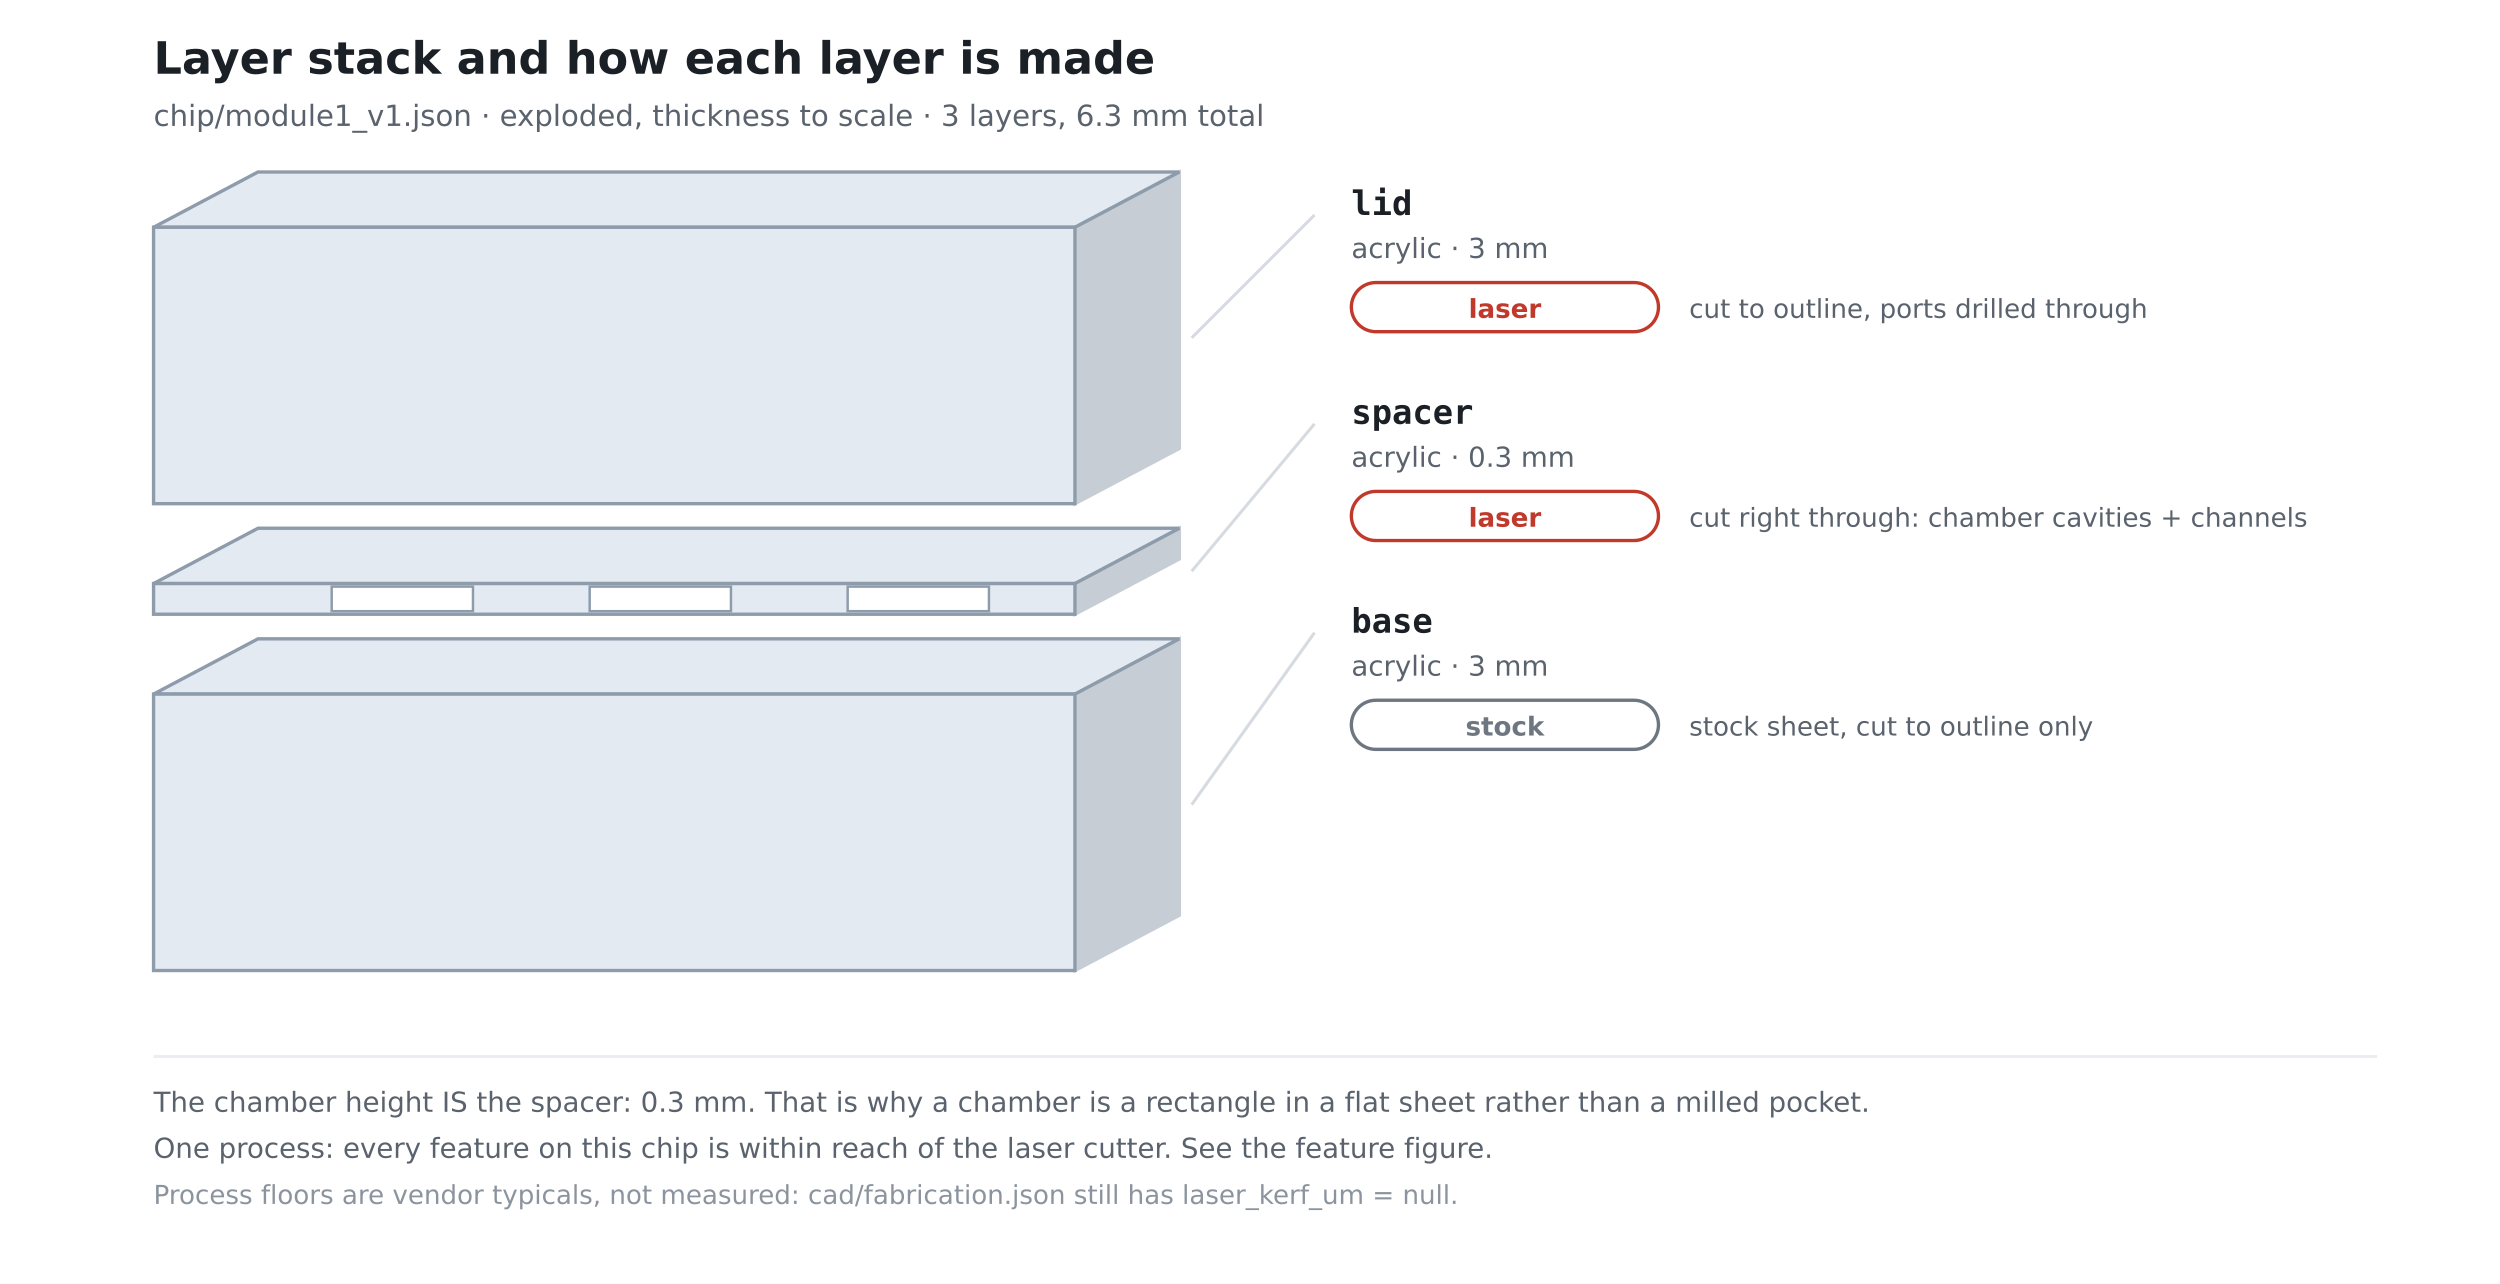
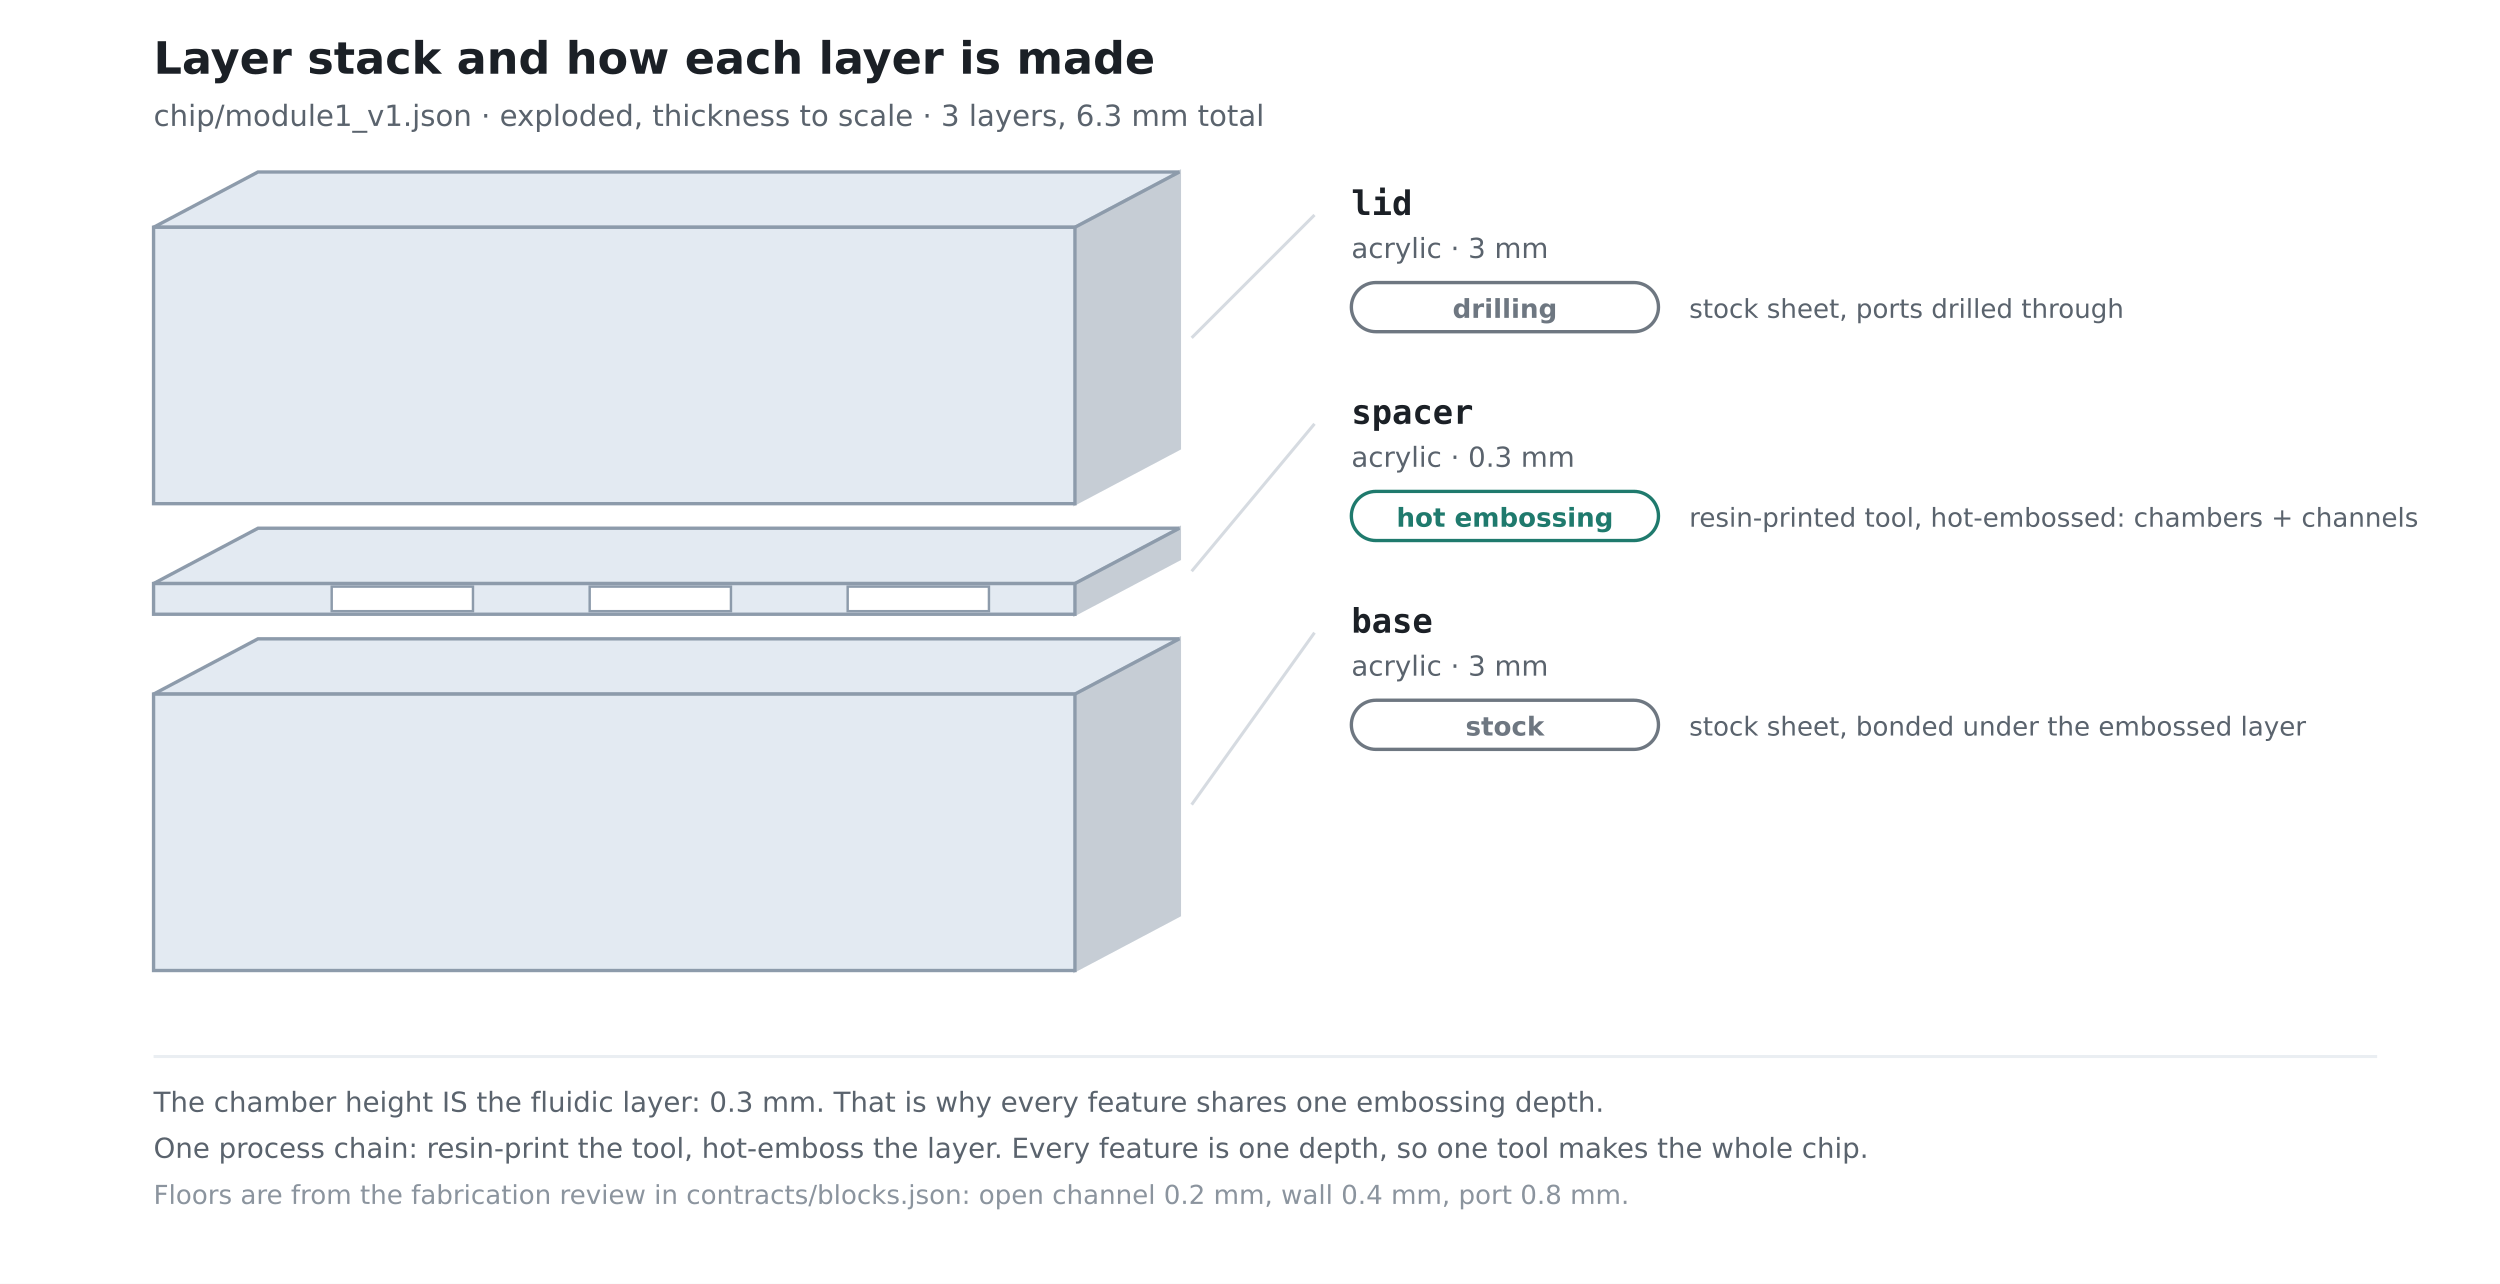
<svg xmlns="http://www.w3.org/2000/svg" width="814" height="418" viewBox="0 0 814 418" role="img" aria-label="module1_v1: layer stack and fabrication route">
  <rect width="814" height="418" fill="#ffffff" />
  <text x="50" y="24" font-family="DejaVu Sans, Helvetica, Arial, sans-serif" font-size="14.5" fill="#1b2026" text-anchor="start" font-weight="bold">Layer stack and how each layer is made</text>
  <text x="50" y="41" font-family="DejaVu Sans, Helvetica, Arial, sans-serif" font-size="9.5" fill="#5a636d" text-anchor="start">chip/module1_v1.json   ·   exploded, thickness to scale   ·   3 layers, 6.3 mm total</text>
  <line x1="388" y1="110" x2="428" y2="70" stroke="#d6dbe1" stroke-width="1" />
  <polygon points="50,74 84,56 384,56 350,74" fill="#e3eaf2" stroke="#8d9bab" stroke-width="1.1" />
  <polygon points="350,74 384,56 384,146 350,164" fill="#8d9bab" stroke="#8d9bab" stroke-width="1.1" opacity="0.5" />
  <rect x="50" y="74" width="300" height="90" fill="#e3eaf2" stroke="#8d9bab" stroke-width="1.1" />
  <text x="440" y="70" font-family="ui-monospace, SFMono-Regular, Menlo, monospace" font-size="11" fill="#1b2026" text-anchor="start" font-weight="bold">lid</text>
  <text x="440" y="84" font-family="DejaVu Sans, Helvetica, Arial, sans-serif" font-size="9" fill="#5a636d" text-anchor="start">acrylic   ·   3 mm</text>
-   <rect x="440" y="92" width="100" height="16" fill="#ffffff" stroke="#c0392b" stroke-width="1.1" rx="8" />
-   <text x="490" y="103.5" font-family="DejaVu Sans, Helvetica, Arial, sans-serif" font-size="8.5" fill="#c0392b" text-anchor="middle" font-weight="bold">laser</text>
-   <text x="550" y="103.5" font-family="DejaVu Sans, Helvetica, Arial, sans-serif" font-size="8.5" fill="#5a636d" text-anchor="start">cut to outline, ports drilled through</text>
+   <rect x="440" y="92" width="100" height="16" fill="#ffffff" stroke="#6e7781" stroke-width="1.1" rx="8" />
+   <text x="490" y="103.5" font-family="DejaVu Sans, Helvetica, Arial, sans-serif" font-size="8.5" fill="#6e7781" text-anchor="middle" font-weight="bold">drilling</text>
+   <text x="550" y="103.5" font-family="DejaVu Sans, Helvetica, Arial, sans-serif" font-size="8.5" fill="#5a636d" text-anchor="start">stock sheet, ports drilled through</text>
  <line x1="388" y1="186" x2="428" y2="138" stroke="#d6dbe1" stroke-width="1" />
  <polygon points="50,190 84,172 384,172 350,190" fill="#e3eaf2" stroke="#8d9bab" stroke-width="1.1" />
  <polygon points="350,190 384,172 384,182 350,200" fill="#8d9bab" stroke="#8d9bab" stroke-width="1.1" opacity="0.5" />
  <rect x="50" y="190" width="300" height="10" fill="#e3eaf2" stroke="#8d9bab" stroke-width="1.1" />
  <rect x="108" y="191" width="46" height="8" fill="#ffffff" stroke="#8d9bab" stroke-width="0.8" />
  <rect x="192" y="191" width="46" height="8" fill="#ffffff" stroke="#8d9bab" stroke-width="0.8" />
  <rect x="276" y="191" width="46" height="8" fill="#ffffff" stroke="#8d9bab" stroke-width="0.8" />
  <text x="440" y="138" font-family="ui-monospace, SFMono-Regular, Menlo, monospace" font-size="11" fill="#1b2026" text-anchor="start" font-weight="bold">spacer</text>
  <text x="440" y="152" font-family="DejaVu Sans, Helvetica, Arial, sans-serif" font-size="9" fill="#5a636d" text-anchor="start">acrylic   ·   0.3 mm</text>
-   <rect x="440" y="160" width="100" height="16" fill="#ffffff" stroke="#c0392b" stroke-width="1.1" rx="8" />
-   <text x="490" y="171.5" font-family="DejaVu Sans, Helvetica, Arial, sans-serif" font-size="8.5" fill="#c0392b" text-anchor="middle" font-weight="bold">laser</text>
-   <text x="550" y="171.5" font-family="DejaVu Sans, Helvetica, Arial, sans-serif" font-size="8.5" fill="#5a636d" text-anchor="start">cut right through: chamber cavities + channels</text>
+   <rect x="440" y="160" width="100" height="16" fill="#ffffff" stroke="#1f7a6d" stroke-width="1.1" rx="8" />
+   <text x="490" y="171.5" font-family="DejaVu Sans, Helvetica, Arial, sans-serif" font-size="8.5" fill="#1f7a6d" text-anchor="middle" font-weight="bold">hot embossing</text>
+   <text x="550" y="171.5" font-family="DejaVu Sans, Helvetica, Arial, sans-serif" font-size="8.5" fill="#5a636d" text-anchor="start">resin-printed tool, hot-embossed: chambers + channels</text>
  <line x1="388" y1="262" x2="428" y2="206" stroke="#d6dbe1" stroke-width="1" />
  <polygon points="50,226 84,208 384,208 350,226" fill="#e3eaf2" stroke="#8d9bab" stroke-width="1.1" />
  <polygon points="350,226 384,208 384,298 350,316" fill="#8d9bab" stroke="#8d9bab" stroke-width="1.1" opacity="0.5" />
  <rect x="50" y="226" width="300" height="90" fill="#e3eaf2" stroke="#8d9bab" stroke-width="1.1" />
  <text x="440" y="206" font-family="ui-monospace, SFMono-Regular, Menlo, monospace" font-size="11" fill="#1b2026" text-anchor="start" font-weight="bold">base</text>
  <text x="440" y="220" font-family="DejaVu Sans, Helvetica, Arial, sans-serif" font-size="9" fill="#5a636d" text-anchor="start">acrylic   ·   3 mm</text>
  <rect x="440" y="228" width="100" height="16" fill="#ffffff" stroke="#6e7781" stroke-width="1.1" rx="8" />
  <text x="490" y="239.5" font-family="DejaVu Sans, Helvetica, Arial, sans-serif" font-size="8.5" fill="#6e7781" text-anchor="middle" font-weight="bold">stock</text>
-   <text x="550" y="239.5" font-family="DejaVu Sans, Helvetica, Arial, sans-serif" font-size="8.5" fill="#5a636d" text-anchor="start">stock sheet, cut to outline only</text>
+   <text x="550" y="239.5" font-family="DejaVu Sans, Helvetica, Arial, sans-serif" font-size="8.5" fill="#5a636d" text-anchor="start">stock sheet, bonded under the embossed layer</text>
  <line x1="50" y1="344" x2="774" y2="344" stroke="#eaeef2" stroke-width="1" />
-   <text x="50" y="362" font-family="DejaVu Sans, Helvetica, Arial, sans-serif" font-size="9" fill="#5a636d" text-anchor="start">The chamber height IS the spacer: 0.3 mm. That is why a chamber is a rectangle in a flat sheet rather than a milled pocket.</text>
-   <text x="50" y="377" font-family="DejaVu Sans, Helvetica, Arial, sans-serif" font-size="9" fill="#5a636d" text-anchor="start">One process: every feature on this chip is within reach of the laser cutter. See the feature figure.</text>
-   <text x="50" y="392" font-family="DejaVu Sans, Helvetica, Arial, sans-serif" font-size="8.5" fill="#8b949e" text-anchor="start">Process floors are vendor typicals, not measured: cad/fabrication.json still has laser_kerf_um = null.</text>
+   <text x="50" y="362" font-family="DejaVu Sans, Helvetica, Arial, sans-serif" font-size="9" fill="#5a636d" text-anchor="start">The chamber height IS the fluidic layer: 0.3 mm. That is why every feature shares one embossing depth.</text>
+   <text x="50" y="377" font-family="DejaVu Sans, Helvetica, Arial, sans-serif" font-size="9" fill="#5a636d" text-anchor="start">One process chain: resin-print the tool, hot-emboss the layer. Every feature is one depth, so one tool makes the whole chip.</text>
+   <text x="50" y="392" font-family="DejaVu Sans, Helvetica, Arial, sans-serif" font-size="8.5" fill="#8b949e" text-anchor="start">Floors are from the fabrication review in contracts/blocks.json: open channel 0.2 mm, wall 0.4 mm, port 0.8 mm.</text>
</svg>
